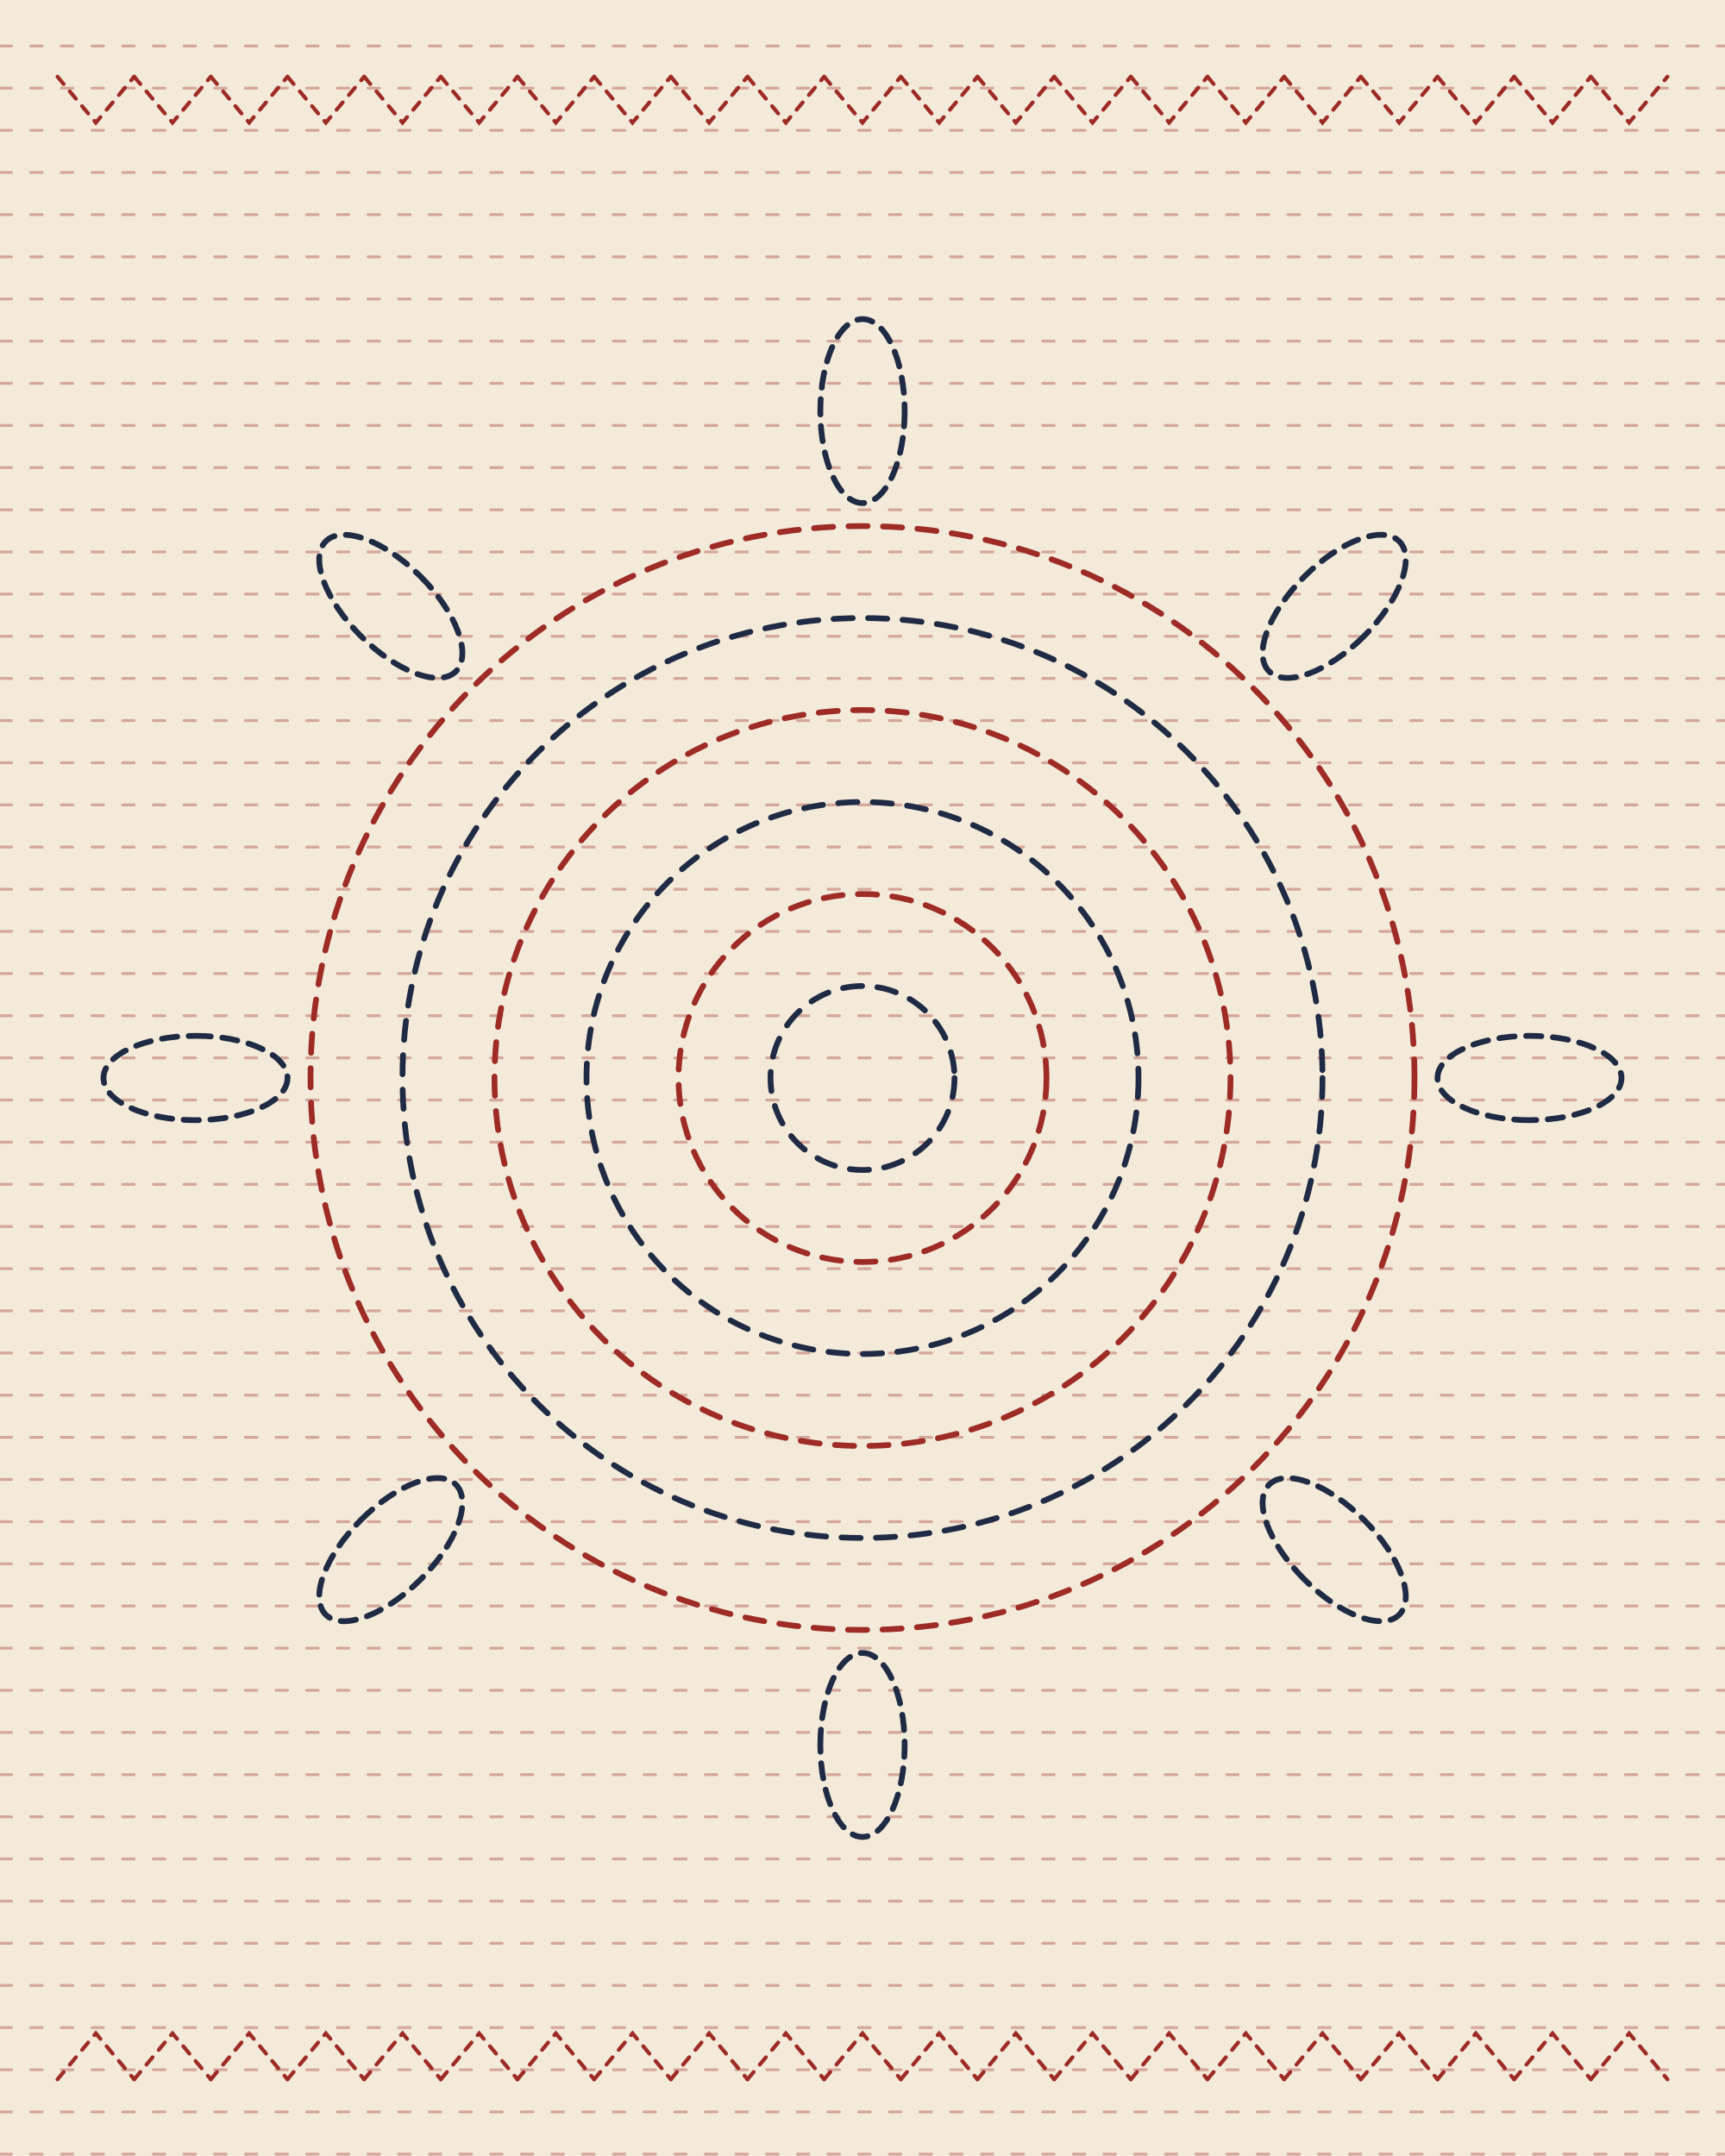
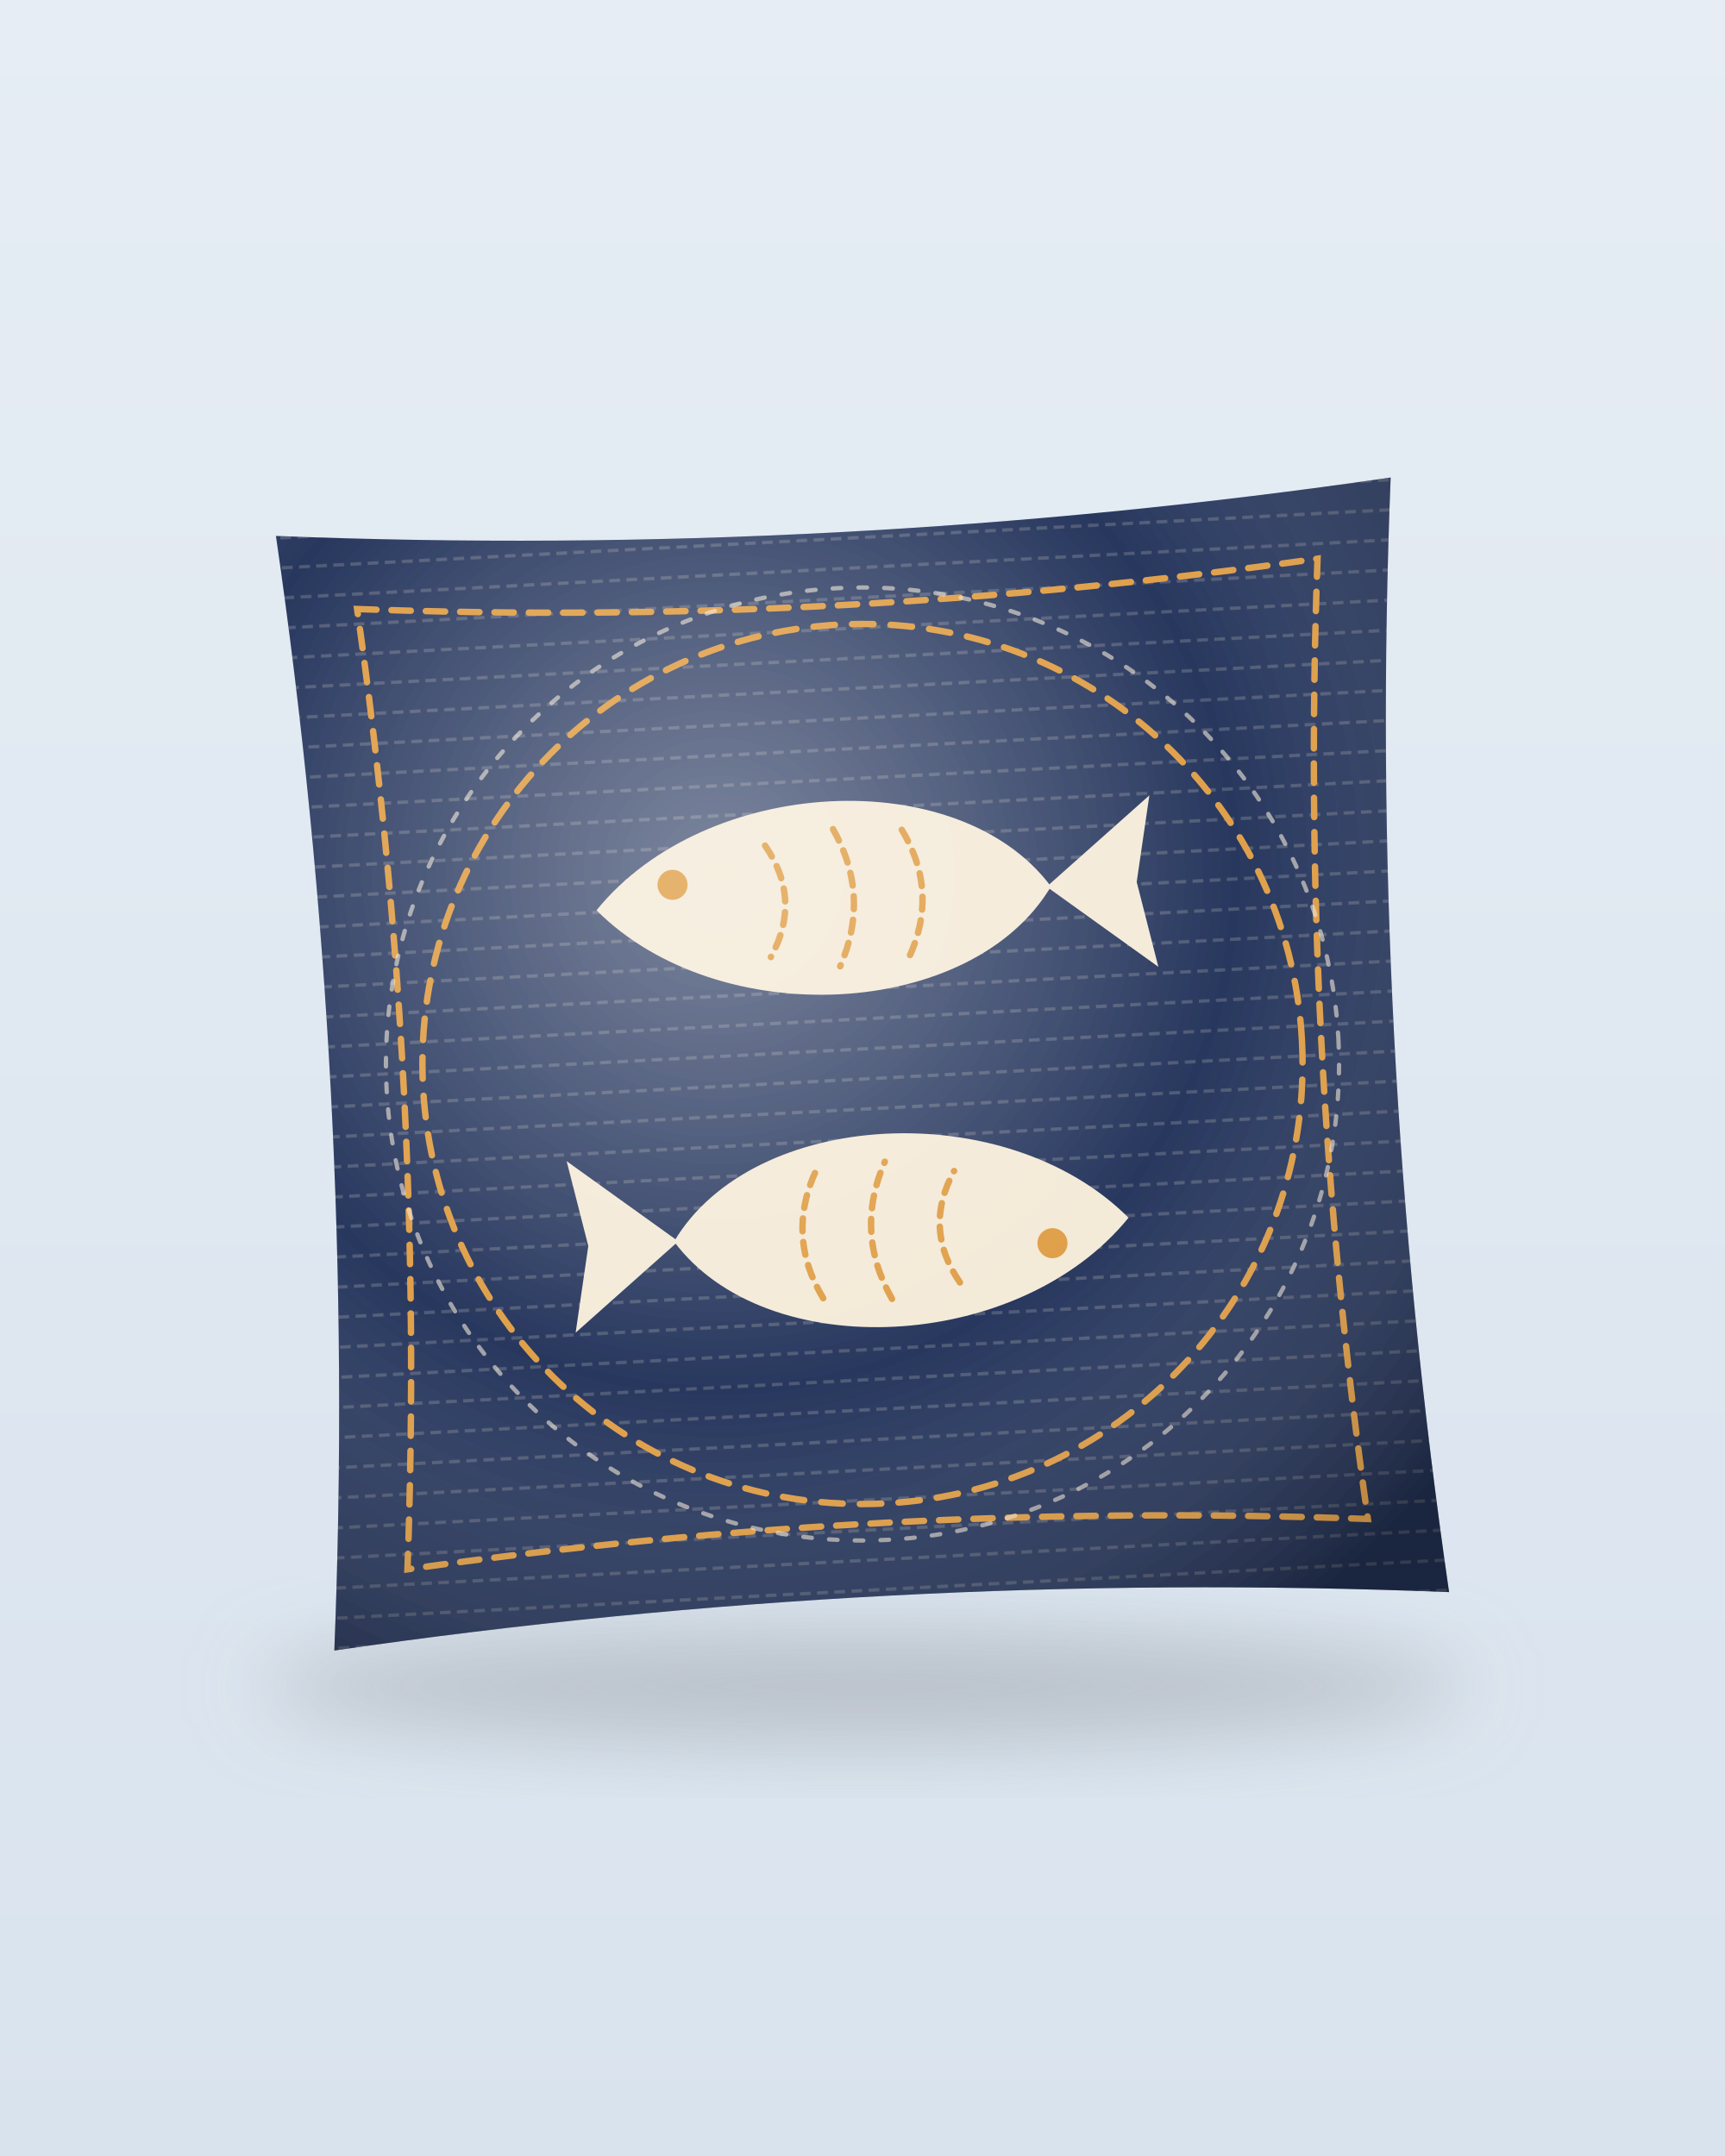
<svg xmlns="http://www.w3.org/2000/svg" viewBox="0 0 900 1125" width="900" height="1125">
-   <rect width="100%" height="100%" fill="#f3ead9" />
-   <path d="M0 24H900" fill="none" stroke="#9e2b25" stroke-width="1.5" stroke-dasharray="6 10" stroke-linecap="round" opacity="0.35" />
-   <path d="M0 46H900" fill="none" stroke="#9e2b25" stroke-width="1.5" stroke-dasharray="6 10" stroke-linecap="round" opacity="0.35" />
-   <path d="M0 68H900" fill="none" stroke="#9e2b25" stroke-width="1.5" stroke-dasharray="6 10" stroke-linecap="round" opacity="0.35" />
-   <path d="M0 90H900" fill="none" stroke="#9e2b25" stroke-width="1.5" stroke-dasharray="6 10" stroke-linecap="round" opacity="0.35" />
-   <path d="M0 112H900" fill="none" stroke="#9e2b25" stroke-width="1.5" stroke-dasharray="6 10" stroke-linecap="round" opacity="0.35" />
-   <path d="M0 134H900" fill="none" stroke="#9e2b25" stroke-width="1.5" stroke-dasharray="6 10" stroke-linecap="round" opacity="0.35" />
-   <path d="M0 156H900" fill="none" stroke="#9e2b25" stroke-width="1.5" stroke-dasharray="6 10" stroke-linecap="round" opacity="0.35" />
-   <path d="M0 178H900" fill="none" stroke="#9e2b25" stroke-width="1.5" stroke-dasharray="6 10" stroke-linecap="round" opacity="0.35" />
-   <path d="M0 200H900" fill="none" stroke="#9e2b25" stroke-width="1.5" stroke-dasharray="6 10" stroke-linecap="round" opacity="0.35" />
-   <path d="M0 222H900" fill="none" stroke="#9e2b25" stroke-width="1.5" stroke-dasharray="6 10" stroke-linecap="round" opacity="0.35" />
-   <path d="M0 244H900" fill="none" stroke="#9e2b25" stroke-width="1.5" stroke-dasharray="6 10" stroke-linecap="round" opacity="0.35" />
-   <path d="M0 266H900" fill="none" stroke="#9e2b25" stroke-width="1.5" stroke-dasharray="6 10" stroke-linecap="round" opacity="0.35" />
-   <path d="M0 288H900" fill="none" stroke="#9e2b25" stroke-width="1.5" stroke-dasharray="6 10" stroke-linecap="round" opacity="0.35" />
-   <path d="M0 310H900" fill="none" stroke="#9e2b25" stroke-width="1.5" stroke-dasharray="6 10" stroke-linecap="round" opacity="0.35" />
-   <path d="M0 332H900" fill="none" stroke="#9e2b25" stroke-width="1.5" stroke-dasharray="6 10" stroke-linecap="round" opacity="0.35" />
-   <path d="M0 354H900" fill="none" stroke="#9e2b25" stroke-width="1.5" stroke-dasharray="6 10" stroke-linecap="round" opacity="0.35" />
-   <path d="M0 376H900" fill="none" stroke="#9e2b25" stroke-width="1.5" stroke-dasharray="6 10" stroke-linecap="round" opacity="0.35" />
-   <path d="M0 398H900" fill="none" stroke="#9e2b25" stroke-width="1.5" stroke-dasharray="6 10" stroke-linecap="round" opacity="0.35" />
-   <path d="M0 420H900" fill="none" stroke="#9e2b25" stroke-width="1.5" stroke-dasharray="6 10" stroke-linecap="round" opacity="0.35" />
-   <path d="M0 442H900" fill="none" stroke="#9e2b25" stroke-width="1.5" stroke-dasharray="6 10" stroke-linecap="round" opacity="0.35" />
-   <path d="M0 464H900" fill="none" stroke="#9e2b25" stroke-width="1.5" stroke-dasharray="6 10" stroke-linecap="round" opacity="0.35" />
-   <path d="M0 486H900" fill="none" stroke="#9e2b25" stroke-width="1.5" stroke-dasharray="6 10" stroke-linecap="round" opacity="0.35" />
-   <path d="M0 508H900" fill="none" stroke="#9e2b25" stroke-width="1.5" stroke-dasharray="6 10" stroke-linecap="round" opacity="0.35" />
-   <path d="M0 530H900" fill="none" stroke="#9e2b25" stroke-width="1.5" stroke-dasharray="6 10" stroke-linecap="round" opacity="0.35" />
-   <path d="M0 552H900" fill="none" stroke="#9e2b25" stroke-width="1.5" stroke-dasharray="6 10" stroke-linecap="round" opacity="0.35" />
-   <path d="M0 574H900" fill="none" stroke="#9e2b25" stroke-width="1.5" stroke-dasharray="6 10" stroke-linecap="round" opacity="0.35" />
-   <path d="M0 596H900" fill="none" stroke="#9e2b25" stroke-width="1.5" stroke-dasharray="6 10" stroke-linecap="round" opacity="0.35" />
-   <path d="M0 618H900" fill="none" stroke="#9e2b25" stroke-width="1.5" stroke-dasharray="6 10" stroke-linecap="round" opacity="0.35" />
-   <path d="M0 640H900" fill="none" stroke="#9e2b25" stroke-width="1.5" stroke-dasharray="6 10" stroke-linecap="round" opacity="0.35" />
-   <path d="M0 662H900" fill="none" stroke="#9e2b25" stroke-width="1.5" stroke-dasharray="6 10" stroke-linecap="round" opacity="0.35" />
-   <path d="M0 684H900" fill="none" stroke="#9e2b25" stroke-width="1.5" stroke-dasharray="6 10" stroke-linecap="round" opacity="0.35" />
-   <path d="M0 706H900" fill="none" stroke="#9e2b25" stroke-width="1.5" stroke-dasharray="6 10" stroke-linecap="round" opacity="0.35" />
-   <path d="M0 728H900" fill="none" stroke="#9e2b25" stroke-width="1.5" stroke-dasharray="6 10" stroke-linecap="round" opacity="0.35" />
-   <path d="M0 750H900" fill="none" stroke="#9e2b25" stroke-width="1.5" stroke-dasharray="6 10" stroke-linecap="round" opacity="0.35" />
-   <path d="M0 772H900" fill="none" stroke="#9e2b25" stroke-width="1.5" stroke-dasharray="6 10" stroke-linecap="round" opacity="0.35" />
-   <path d="M0 794H900" fill="none" stroke="#9e2b25" stroke-width="1.5" stroke-dasharray="6 10" stroke-linecap="round" opacity="0.35" />
-   <path d="M0 816H900" fill="none" stroke="#9e2b25" stroke-width="1.5" stroke-dasharray="6 10" stroke-linecap="round" opacity="0.35" />
-   <path d="M0 838H900" fill="none" stroke="#9e2b25" stroke-width="1.5" stroke-dasharray="6 10" stroke-linecap="round" opacity="0.35" />
-   <path d="M0 860H900" fill="none" stroke="#9e2b25" stroke-width="1.5" stroke-dasharray="6 10" stroke-linecap="round" opacity="0.35" />
-   <path d="M0 882H900" fill="none" stroke="#9e2b25" stroke-width="1.5" stroke-dasharray="6 10" stroke-linecap="round" opacity="0.35" />
-   <path d="M0 904H900" fill="none" stroke="#9e2b25" stroke-width="1.5" stroke-dasharray="6 10" stroke-linecap="round" opacity="0.35" />
-   <path d="M0 926H900" fill="none" stroke="#9e2b25" stroke-width="1.5" stroke-dasharray="6 10" stroke-linecap="round" opacity="0.35" />
-   <path d="M0 948H900" fill="none" stroke="#9e2b25" stroke-width="1.5" stroke-dasharray="6 10" stroke-linecap="round" opacity="0.35" />
-   <path d="M0 970H900" fill="none" stroke="#9e2b25" stroke-width="1.5" stroke-dasharray="6 10" stroke-linecap="round" opacity="0.35" />
-   <path d="M0 992H900" fill="none" stroke="#9e2b25" stroke-width="1.5" stroke-dasharray="6 10" stroke-linecap="round" opacity="0.35" />
-   <path d="M0 1014H900" fill="none" stroke="#9e2b25" stroke-width="1.5" stroke-dasharray="6 10" stroke-linecap="round" opacity="0.35" />
-   <path d="M0 1036H900" fill="none" stroke="#9e2b25" stroke-width="1.5" stroke-dasharray="6 10" stroke-linecap="round" opacity="0.35" />
-   <path d="M0 1058H900" fill="none" stroke="#9e2b25" stroke-width="1.5" stroke-dasharray="6 10" stroke-linecap="round" opacity="0.35" />
-   <path d="M0 1080H900" fill="none" stroke="#9e2b25" stroke-width="1.5" stroke-dasharray="6 10" stroke-linecap="round" opacity="0.35" />
-   <path d="M0 1102H900" fill="none" stroke="#9e2b25" stroke-width="1.5" stroke-dasharray="6 10" stroke-linecap="round" opacity="0.35" />
-   <path d="M0 1124H900" fill="none" stroke="#9e2b25" stroke-width="1.5" stroke-dasharray="6 10" stroke-linecap="round" opacity="0.35" />
-   <circle cx="450" cy="562.5" r="48" fill="none" stroke="#1f2a44" stroke-width="3" stroke-dasharray="10 8" stroke-linecap="round" />
-   <circle cx="450" cy="562.5" r="96" fill="none" stroke="#9e2b25" stroke-width="3" stroke-dasharray="10 8" stroke-linecap="round" />
-   <circle cx="450" cy="562.5" r="144" fill="none" stroke="#1f2a44" stroke-width="3" stroke-dasharray="10 8" stroke-linecap="round" />
-   <circle cx="450" cy="562.5" r="192" fill="none" stroke="#9e2b25" stroke-width="3" stroke-dasharray="10 8" stroke-linecap="round" />
-   <circle cx="450" cy="562.5" r="240" fill="none" stroke="#1f2a44" stroke-width="3" stroke-dasharray="10 8" stroke-linecap="round" />
-   <circle cx="450" cy="562.5" r="288" fill="none" stroke="#9e2b25" stroke-width="3" stroke-dasharray="10 8" stroke-linecap="round" />
-   <ellipse cx="798.0" cy="562.5" rx="22" ry="48" transform="rotate(90.0 798.0 562.5)" fill="none" stroke="#1f2a44" stroke-width="3" stroke-dasharray="8 6" stroke-linecap="round" />
-   <ellipse cx="696.1" cy="808.6" rx="22" ry="48" transform="rotate(135.0 696.1 808.6)" fill="none" stroke="#1f2a44" stroke-width="3" stroke-dasharray="8 6" stroke-linecap="round" />
-   <ellipse cx="450.0" cy="910.5" rx="22" ry="48" transform="rotate(180.0 450.0 910.5)" fill="none" stroke="#1f2a44" stroke-width="3" stroke-dasharray="8 6" stroke-linecap="round" />
-   <ellipse cx="203.9" cy="808.6" rx="22" ry="48" transform="rotate(225.0 203.9 808.6)" fill="none" stroke="#1f2a44" stroke-width="3" stroke-dasharray="8 6" stroke-linecap="round" />
-   <ellipse cx="102.0" cy="562.5" rx="22" ry="48" transform="rotate(270.0 102.0 562.5)" fill="none" stroke="#1f2a44" stroke-width="3" stroke-dasharray="8 6" stroke-linecap="round" />
-   <ellipse cx="203.9" cy="316.4" rx="22" ry="48" transform="rotate(315.0 203.9 316.4)" fill="none" stroke="#1f2a44" stroke-width="3" stroke-dasharray="8 6" stroke-linecap="round" />
-   <ellipse cx="450.0" cy="214.5" rx="22" ry="48" transform="rotate(360.0 450.0 214.5)" fill="none" stroke="#1f2a44" stroke-width="3" stroke-dasharray="8 6" stroke-linecap="round" />
-   <ellipse cx="696.1" cy="316.4" rx="22" ry="48" transform="rotate(405.0 696.1 316.4)" fill="none" stroke="#1f2a44" stroke-width="3" stroke-dasharray="8 6" stroke-linecap="round" />
-   <path d="M30 40l20 24l20-24" fill="none" stroke="#9e2b25" stroke-width="2" stroke-dasharray="5 5" stroke-linecap="round" />
-   <path d="M30 1085l20-24l20 24" fill="none" stroke="#9e2b25" stroke-width="2" stroke-dasharray="5 5" stroke-linecap="round" />
-   <path d="M70 40l20 24l20-24" fill="none" stroke="#9e2b25" stroke-width="2" stroke-dasharray="5 5" stroke-linecap="round" />
-   <path d="M70 1085l20-24l20 24" fill="none" stroke="#9e2b25" stroke-width="2" stroke-dasharray="5 5" stroke-linecap="round" />
-   <path d="M110 40l20 24l20-24" fill="none" stroke="#9e2b25" stroke-width="2" stroke-dasharray="5 5" stroke-linecap="round" />
-   <path d="M110 1085l20-24l20 24" fill="none" stroke="#9e2b25" stroke-width="2" stroke-dasharray="5 5" stroke-linecap="round" />
-   <path d="M150 40l20 24l20-24" fill="none" stroke="#9e2b25" stroke-width="2" stroke-dasharray="5 5" stroke-linecap="round" />
-   <path d="M150 1085l20-24l20 24" fill="none" stroke="#9e2b25" stroke-width="2" stroke-dasharray="5 5" stroke-linecap="round" />
-   <path d="M190 40l20 24l20-24" fill="none" stroke="#9e2b25" stroke-width="2" stroke-dasharray="5 5" stroke-linecap="round" />
-   <path d="M190 1085l20-24l20 24" fill="none" stroke="#9e2b25" stroke-width="2" stroke-dasharray="5 5" stroke-linecap="round" />
-   <path d="M230 40l20 24l20-24" fill="none" stroke="#9e2b25" stroke-width="2" stroke-dasharray="5 5" stroke-linecap="round" />
-   <path d="M230 1085l20-24l20 24" fill="none" stroke="#9e2b25" stroke-width="2" stroke-dasharray="5 5" stroke-linecap="round" />
-   <path d="M270 40l20 24l20-24" fill="none" stroke="#9e2b25" stroke-width="2" stroke-dasharray="5 5" stroke-linecap="round" />
-   <path d="M270 1085l20-24l20 24" fill="none" stroke="#9e2b25" stroke-width="2" stroke-dasharray="5 5" stroke-linecap="round" />
-   <path d="M310 40l20 24l20-24" fill="none" stroke="#9e2b25" stroke-width="2" stroke-dasharray="5 5" stroke-linecap="round" />
-   <path d="M310 1085l20-24l20 24" fill="none" stroke="#9e2b25" stroke-width="2" stroke-dasharray="5 5" stroke-linecap="round" />
-   <path d="M350 40l20 24l20-24" fill="none" stroke="#9e2b25" stroke-width="2" stroke-dasharray="5 5" stroke-linecap="round" />
-   <path d="M350 1085l20-24l20 24" fill="none" stroke="#9e2b25" stroke-width="2" stroke-dasharray="5 5" stroke-linecap="round" />
-   <path d="M390 40l20 24l20-24" fill="none" stroke="#9e2b25" stroke-width="2" stroke-dasharray="5 5" stroke-linecap="round" />
-   <path d="M390 1085l20-24l20 24" fill="none" stroke="#9e2b25" stroke-width="2" stroke-dasharray="5 5" stroke-linecap="round" />
-   <path d="M430 40l20 24l20-24" fill="none" stroke="#9e2b25" stroke-width="2" stroke-dasharray="5 5" stroke-linecap="round" />
-   <path d="M430 1085l20-24l20 24" fill="none" stroke="#9e2b25" stroke-width="2" stroke-dasharray="5 5" stroke-linecap="round" />
-   <path d="M470 40l20 24l20-24" fill="none" stroke="#9e2b25" stroke-width="2" stroke-dasharray="5 5" stroke-linecap="round" />
-   <path d="M470 1085l20-24l20 24" fill="none" stroke="#9e2b25" stroke-width="2" stroke-dasharray="5 5" stroke-linecap="round" />
-   <path d="M510 40l20 24l20-24" fill="none" stroke="#9e2b25" stroke-width="2" stroke-dasharray="5 5" stroke-linecap="round" />
-   <path d="M510 1085l20-24l20 24" fill="none" stroke="#9e2b25" stroke-width="2" stroke-dasharray="5 5" stroke-linecap="round" />
-   <path d="M550 40l20 24l20-24" fill="none" stroke="#9e2b25" stroke-width="2" stroke-dasharray="5 5" stroke-linecap="round" />
-   <path d="M550 1085l20-24l20 24" fill="none" stroke="#9e2b25" stroke-width="2" stroke-dasharray="5 5" stroke-linecap="round" />
-   <path d="M590 40l20 24l20-24" fill="none" stroke="#9e2b25" stroke-width="2" stroke-dasharray="5 5" stroke-linecap="round" />
-   <path d="M590 1085l20-24l20 24" fill="none" stroke="#9e2b25" stroke-width="2" stroke-dasharray="5 5" stroke-linecap="round" />
-   <path d="M630 40l20 24l20-24" fill="none" stroke="#9e2b25" stroke-width="2" stroke-dasharray="5 5" stroke-linecap="round" />
-   <path d="M630 1085l20-24l20 24" fill="none" stroke="#9e2b25" stroke-width="2" stroke-dasharray="5 5" stroke-linecap="round" />
-   <path d="M670 40l20 24l20-24" fill="none" stroke="#9e2b25" stroke-width="2" stroke-dasharray="5 5" stroke-linecap="round" />
-   <path d="M670 1085l20-24l20 24" fill="none" stroke="#9e2b25" stroke-width="2" stroke-dasharray="5 5" stroke-linecap="round" />
-   <path d="M710 40l20 24l20-24" fill="none" stroke="#9e2b25" stroke-width="2" stroke-dasharray="5 5" stroke-linecap="round" />
-   <path d="M710 1085l20-24l20 24" fill="none" stroke="#9e2b25" stroke-width="2" stroke-dasharray="5 5" stroke-linecap="round" />
-   <path d="M750 40l20 24l20-24" fill="none" stroke="#9e2b25" stroke-width="2" stroke-dasharray="5 5" stroke-linecap="round" />
-   <path d="M750 1085l20-24l20 24" fill="none" stroke="#9e2b25" stroke-width="2" stroke-dasharray="5 5" stroke-linecap="round" />
-   <path d="M790 40l20 24l20-24" fill="none" stroke="#9e2b25" stroke-width="2" stroke-dasharray="5 5" stroke-linecap="round" />
-   <path d="M790 1085l20-24l20 24" fill="none" stroke="#9e2b25" stroke-width="2" stroke-dasharray="5 5" stroke-linecap="round" />
-   <path d="M830 40l20 24l20-24" fill="none" stroke="#9e2b25" stroke-width="2" stroke-dasharray="5 5" stroke-linecap="round" />
-   <path d="M830 1085l20-24l20 24" fill="none" stroke="#9e2b25" stroke-width="2" stroke-dasharray="5 5" stroke-linecap="round" />
+   <defs>
+     <linearGradient id="bg" x1="0" y1="0" x2="0" y2="1">
+       <stop offset="0" stop-color="#e6edf4" />
+       <stop offset="1" stop-color="#d9e3ee" />
+     </linearGradient>
+     <filter id="soft" x="-50%" y="-50%" width="200%" height="200%">
+       <feGaussianBlur stdDeviation="18" />
+     </filter>
+     <radialGradient id="vol" cx=".38" cy=".32" r=".85">
+       <stop offset="0" stop-color="#fff" stop-opacity=".22" />
+       <stop offset=".55" stop-color="#fff" stop-opacity="0" />
+       <stop offset="1" stop-color="#000" stop-opacity=".18" />
+     </radialGradient>
+     <pattern id="rows" width="16" height="14" patternUnits="userSpaceOnUse">
+       <path d="M0 7H16" stroke="#f4ead8" stroke-opacity=".2" stroke-width="1.5" stroke-dasharray="5 3" />
+     </pattern>
+     <pattern id="weave" width="10" height="10" patternUnits="userSpaceOnUse">
+       <path d="M0 2.5H10M0 7.5H10" stroke="#000" stroke-opacity=".13" stroke-width="2.4" />
+       <path d="M2.5 0V10M7.5 0V10" stroke="#fff" stroke-opacity=".12" stroke-width="2" />
+     </pattern>
+   </defs>
+   <rect width="100%" height="100%" fill="url(#bg)" />
+   <g transform="translate(450 600) scale(1.12) translate(-450 -600)">
+     <ellipse cx="450" cy="850" rx="280" ry="26" fill="#9ca3ab" opacity=".55" filter="url(#soft)" />
+     <g transform="rotate(-3 450 560)">
+       <path d="M190 300Q450 324 710 300Q686 560 710 820Q450 796 190 820Q214 560 190 300Z" fill="#27375e" />
+       <path d="M190 300Q450 324 710 300Q686 560 710 820Q450 796 190 820Q214 560 190 300Z" fill="url(#rows)" />
+       <path d="M190 300Q450 324 710 300Q686 560 710 820Q450 796 190 820Q214 560 190 300Z" fill="url(#vol)" />
+       <path d="M226 336Q450 356 674 336Q654 560 674 784Q450 764 226 784Q246 560 226 336Z" fill="none" stroke="#e0a04a" stroke-width="3" stroke-dasharray="9 7" stroke-linecap="round" />
+       <g transform="translate(450 560)">
+         <circle r="205" fill="none" stroke="#e0a04a" stroke-width="3" stroke-dasharray="10 8" stroke-linecap="round" />
+         <circle r="222" fill="none" stroke="#f4ead8" stroke-width="2" stroke-dasharray="4 8" stroke-linecap="round" opacity=".6" />
+         <g transform="translate(0 -78)">
+           <path d="M-120 0C-66 -60 52 -60 92 0C52 60 -66 60 -120 0Z" fill="#f4ead8" />
+           <path d="M90 0L140 -40L132 0L140 40Z" fill="#f4ead8" />
+           <path d="M-40 -26q16 26 0 52M-8 -32q16 32 0 64M24 -30q16 30 0 60" fill="none" stroke="#e0a04a" stroke-width="3" stroke-dasharray="6 5" stroke-linecap="round" />
+           <circle cx="-84" cy="-10" r="7" fill="#e0a04a" />
+         </g>
+         <g transform="translate(0 78) rotate(180)">
+           <path d="M-120 0C-66 -60 52 -60 92 0C52 60 -66 60 -120 0Z" fill="#f4ead8" />
+           <path d="M90 0L140 -40L132 0L140 40Z" fill="#f4ead8" />
+           <path d="M-40 -26q16 26 0 52M-8 -32q16 32 0 64M24 -30q16 30 0 60" fill="none" stroke="#e0a04a" stroke-width="3" stroke-dasharray="6 5" stroke-linecap="round" />
+           <circle cx="-84" cy="-10" r="7" fill="#e0a04a" />
+         </g>
+       </g>
+       <path d="M190 300Q450 324 710 300Q686 560 710 820Q450 796 190 820Q214 560 190 300Z" fill="url(#vol)" />
+     </g>
+   </g>
</svg>
